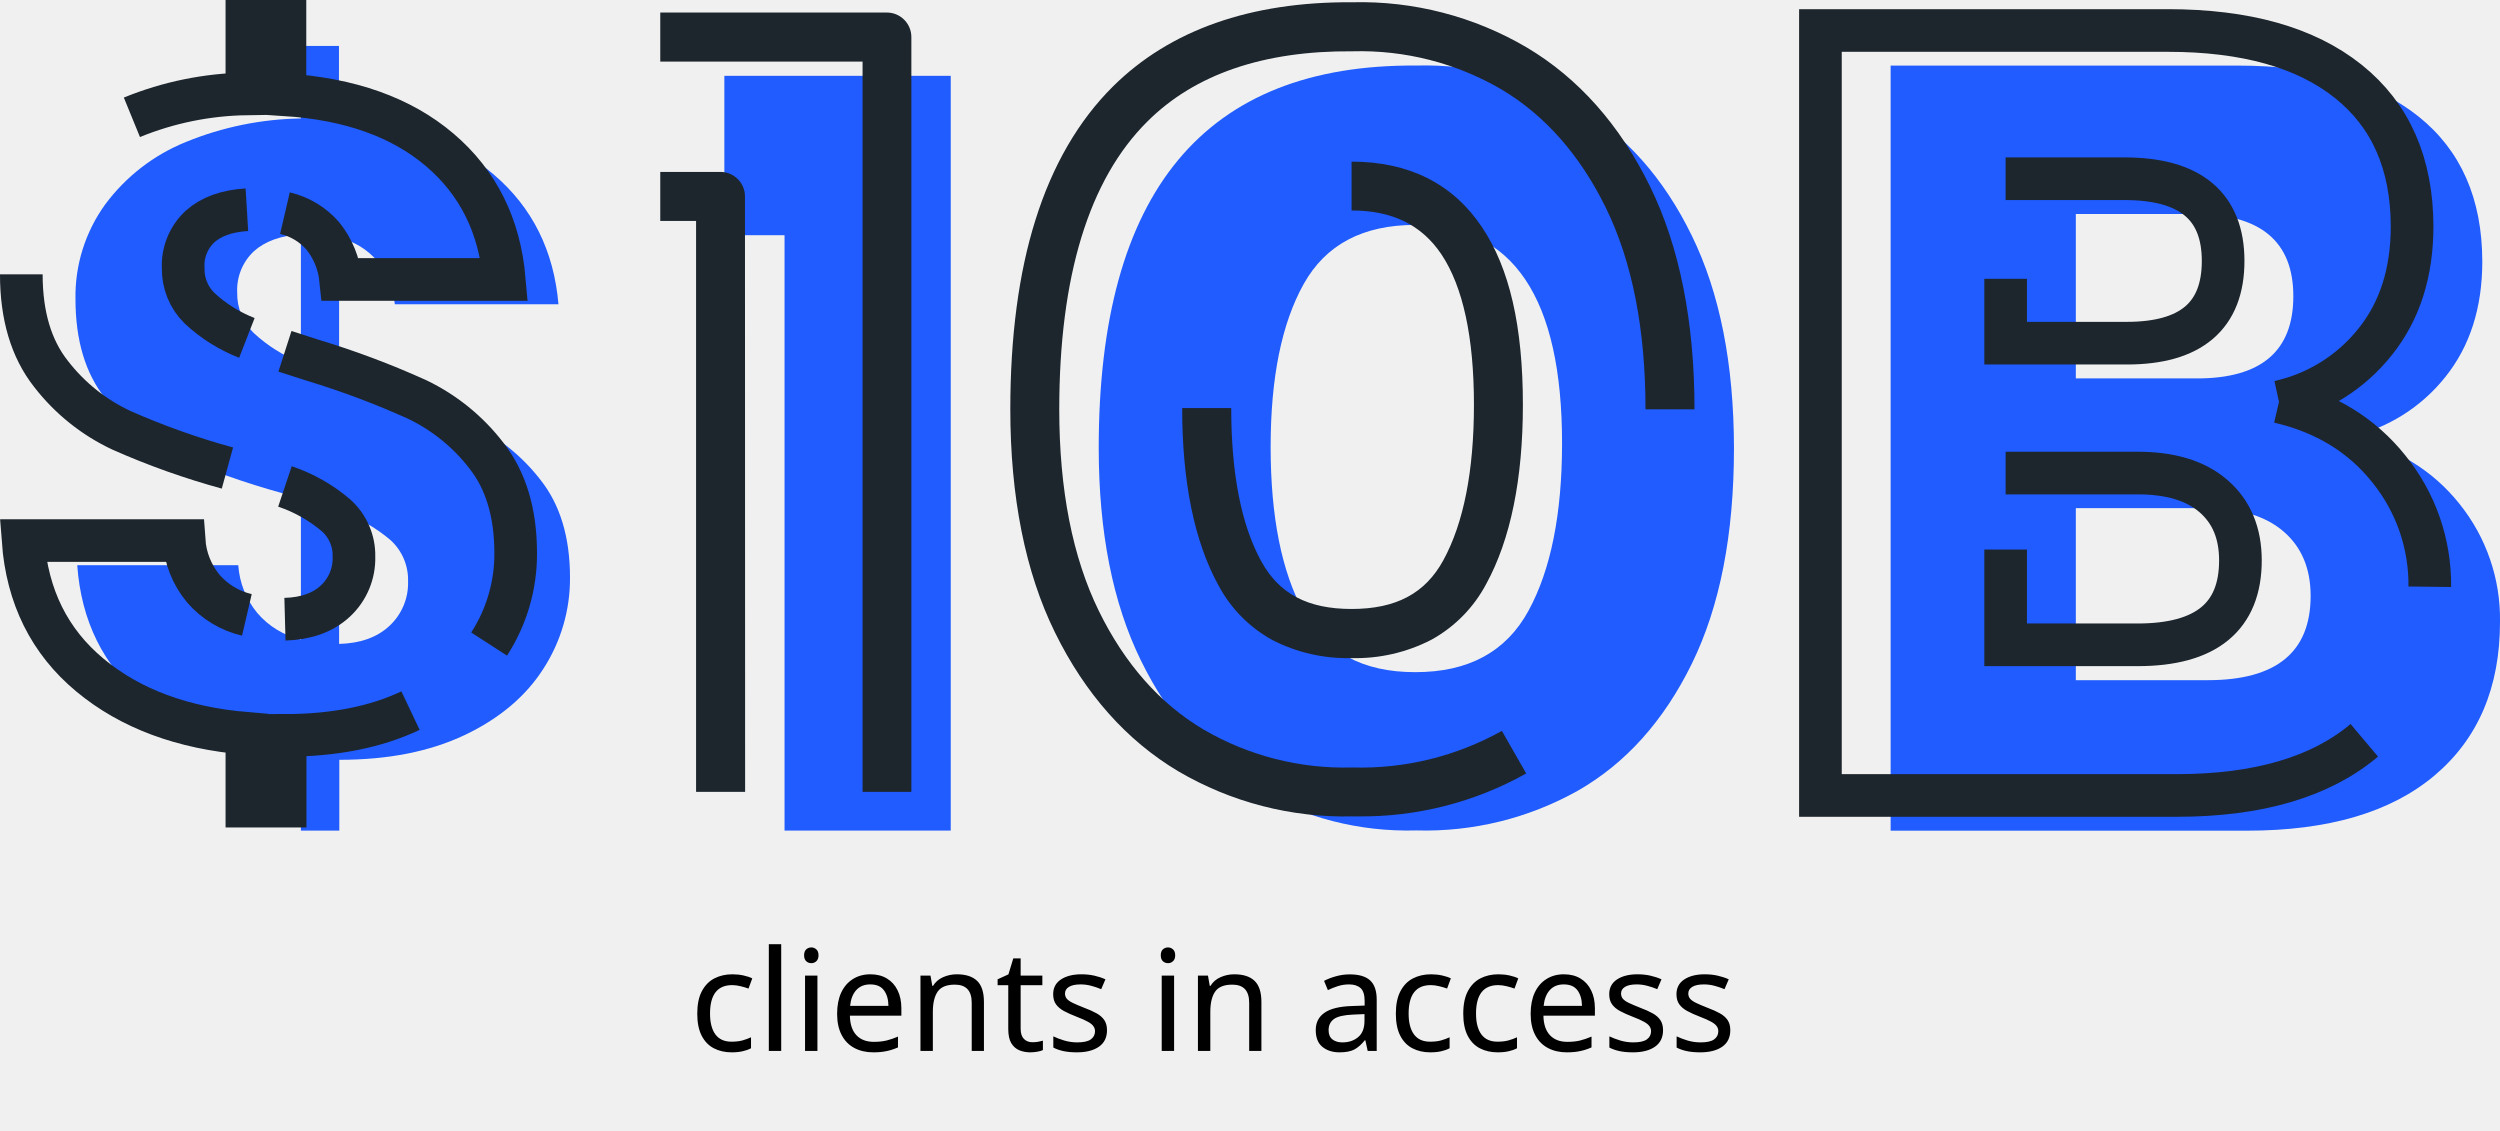
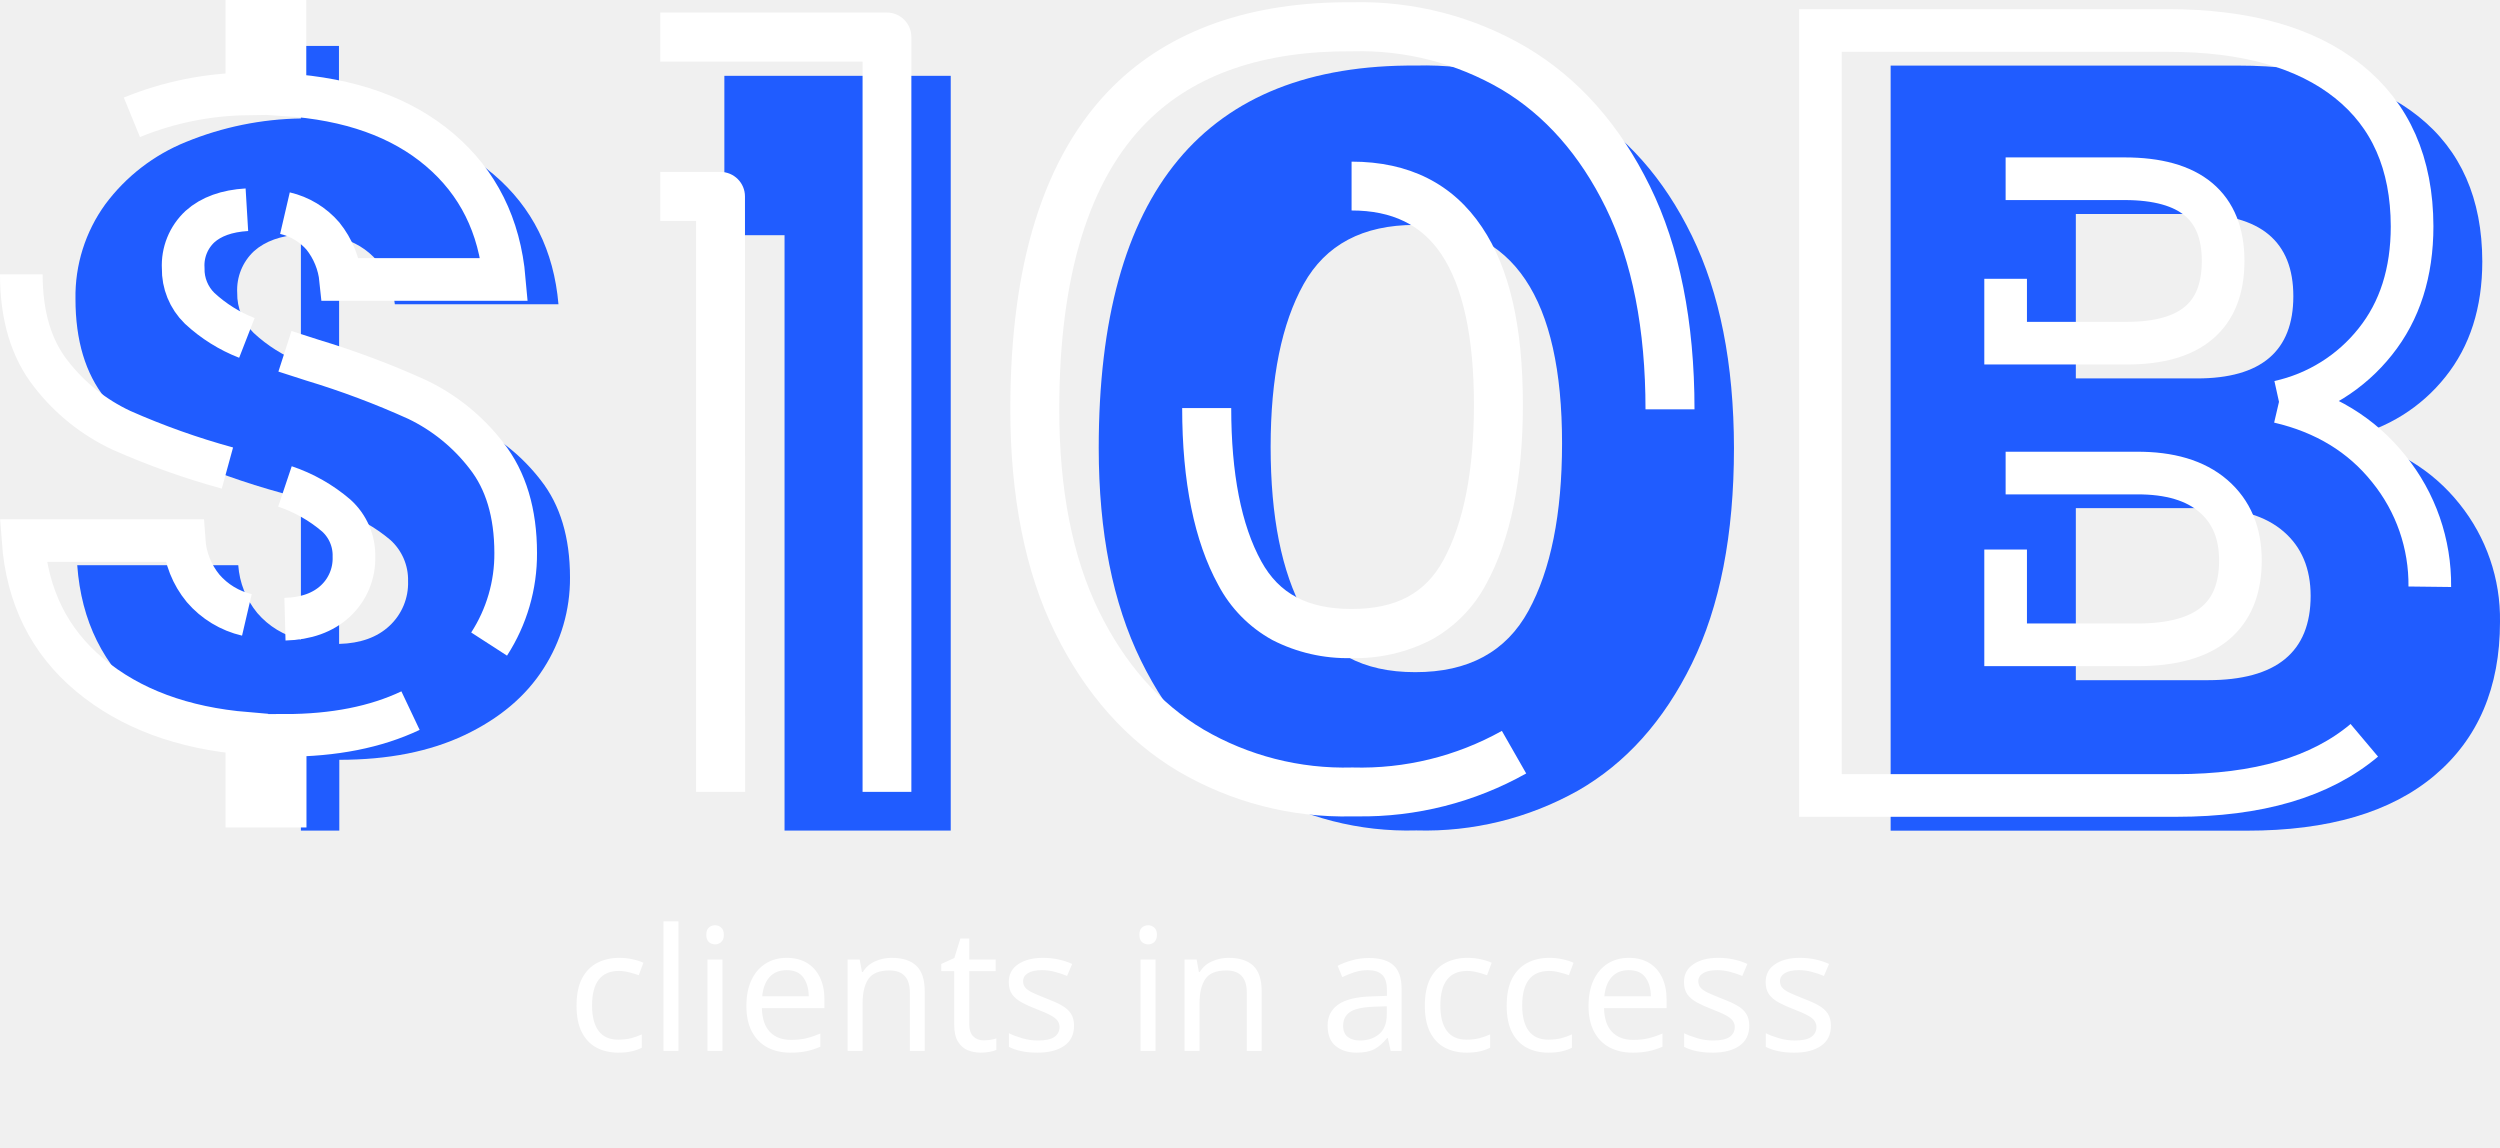
- <svg xmlns="http://www.w3.org/2000/svg" viewBox="0 0 498.51 225.35">
+ <svg xmlns="http://www.w3.org/2000/svg" viewBox="0 0 498.51 228.73">
  <g id="Layer_2" data-name="Layer 2">
    <g id="Layer_1-2" data-name="Layer 1">
      <path d="M189.58,15.12v150.5H156.44V46.9h-12V15.12Z" style="fill:#205cff" />
-       <path d="M181.73,157.9H172V12.28H131.66V2.5h45.18a4.89,4.89,0,0,1,4.89,4.89Zm-33.15,0H138.8V44.06h-7.14V34.28h12a4.89,4.89,0,0,1,4.89,4.89Z" style="fill:#1d262d" />
+       <path d="M181.73,157.9H172V12.28H131.66V2.5h45.18a4.89,4.89,0,0,1,4.89,4.89Zm-33.15,0H138.8V44.06h-7.14V34.28h12a4.89,4.89,0,0,1,4.89,4.89Z" style="fill:#fff" />
      <path d="M250.19,157.33q-14.31-8.52-22.7-25.65t-8.4-42.34q0-76.73,63.33-76.27a60.34,60.34,0,0,1,32.24,8.28Q329,29.87,337.36,47t8.4,42.34q0,25.88-8.4,43t-22.7,25.31a62.18,62.18,0,0,1-32.24,7.94A60.31,60.31,0,0,1,250.19,157.33Zm54.59-35.53q6.69-12.26,6.7-33.37,0-43.57-29.29-43.58-15.66,0-22.24,11.8t-6.58,32.46q0,20.9,6.58,32.92t22.24,12Q298.09,134.06,304.78,121.8Z" style="fill:#205cff" />
-       <path d="M270.62,162.79h-.94a65.52,65.52,0,0,1-34.74-9c-10.32-6.15-18.59-15.47-24.59-27.71-5.9-12-8.89-27-8.89-44.48,0-14.44,1.67-27.13,5-37.7,3.39-10.87,8.6-19.85,15.48-26.67C233.27,6,249.34.31,269.67.45a65.45,65.45,0,0,1,34.75,9C314.73,15.57,323,24.89,329,37.13c5.9,12,8.89,27,8.89,44.49h-9.77c0-16-2.66-29.48-7.91-40.19-5.15-10.51-12.15-18.45-20.81-23.6a55.79,55.79,0,0,0-29.67-7.6h-.1c-17.65-.13-31.39,4.57-40.84,14-11.66,11.57-17.57,30.89-17.57,57.43,0,16,2.66,29.49,7.9,40.18,5.15,10.51,12.15,18.45,20.82,23.6a55.7,55.7,0,0,0,29.67,7.6h.12a57.66,57.66,0,0,0,29.75-7.3l4.85,8.49A67,67,0,0,1,270.62,162.79Zm-1.17-31.56a32.7,32.7,0,0,1-15.72-3.6,26.73,26.73,0,0,1-10.81-11c-4.77-8.7-7.19-20.57-7.19-35.26h9.78c0,13,2,23.32,6,30.57,3.55,6.47,9.25,9.49,18,9.49,8.86,0,14.68-3.09,18.3-9.72,4.05-7.41,6.1-17.84,6.1-31,0-13.47-2.19-23.55-6.49-30-3.95-5.88-9.81-8.74-17.91-8.74V32.23c11.45,0,20.2,4.4,26,13.06,5.49,8.17,8.16,19.75,8.16,35.42,0,14.83-2.46,26.85-7.3,35.71a27.24,27.24,0,0,1-10.95,11.15A33,33,0,0,1,269.45,131.23Z" style="fill:#1d262d" />
+       <path d="M270.62,162.79h-.94a65.52,65.52,0,0,1-34.74-9c-10.32-6.15-18.59-15.47-24.59-27.71-5.9-12-8.89-27-8.89-44.48,0-14.44,1.67-27.13,5-37.7,3.39-10.87,8.6-19.85,15.48-26.67C233.27,6,249.34.31,269.67.45a65.45,65.45,0,0,1,34.75,9C314.73,15.57,323,24.89,329,37.13c5.9,12,8.89,27,8.89,44.49h-9.77c0-16-2.66-29.48-7.91-40.19-5.15-10.51-12.15-18.45-20.81-23.6a55.79,55.79,0,0,0-29.67-7.6h-.1c-17.65-.13-31.39,4.57-40.84,14-11.66,11.57-17.57,30.89-17.57,57.43,0,16,2.66,29.49,7.9,40.18,5.15,10.51,12.15,18.45,20.82,23.6a55.7,55.7,0,0,0,29.67,7.6h.12a57.66,57.66,0,0,0,29.75-7.3l4.85,8.49A67,67,0,0,1,270.62,162.79Zm-1.17-31.56a32.7,32.7,0,0,1-15.72-3.6,26.73,26.73,0,0,1-10.81-11c-4.77-8.7-7.19-20.57-7.19-35.26h9.78c0,13,2,23.32,6,30.57,3.55,6.47,9.25,9.49,18,9.49,8.86,0,14.68-3.09,18.3-9.72,4.05-7.41,6.1-17.84,6.1-31,0-13.47-2.19-23.55-6.49-30-3.95-5.88-9.81-8.74-17.91-8.74V32.23c11.45,0,20.2,4.4,26,13.06,5.49,8.17,8.16,19.75,8.16,35.42,0,14.83-2.46,26.85-7.3,35.71a27.24,27.24,0,0,1-10.95,11.15A33,33,0,0,1,269.45,131.23Z" style="fill:#fff" />
      <path d="M490.42,100.46A36.64,36.64,0,0,1,498.51,124q0,19.63-13.06,30.64t-37.43,11H377V13.08h69.25q23.31,0,36,10.14t12.73,28.91q0,13.82-7.34,23a33.78,33.78,0,0,1-19.2,12Q482.32,90.32,490.42,100.46Zm-76.49-25H438.1q19.2,0,19.2-16.39t-19.64-16.4H413.93Zm46.82,43.37q0-8.19-5.39-12.84T440,101.33H413.93v34.3h26.32Q460.76,135.63,460.75,118.8Z" style="fill:#205cff" />
-       <path d="M471.45,147.62q-13.05,11-37.43,11H363V6.08h69.25q23.31,0,36,10.14t12.73,28.91q0,13.82-7.34,23a33.78,33.78,0,0,1-19.2,12m0,0q13.8,3.22,21.9,13.37A36.64,36.64,0,0,1,484.51,117m-84.58-61.4V68.43H424.1q19.2,0,19.2-16.39t-19.64-16.4H399.93m0,73.94v19h26.32q20.5,0,20.5-16.83,0-8.19-5.39-12.84T426,94.33H399.93" style="fill:none;stroke:#1d262d;stroke-miterlimit:10;stroke-width:8.504px" />
+       <path d="M471.45,147.62q-13.05,11-37.43,11H363V6.08h69.25q23.31,0,36,10.14t12.73,28.91q0,13.82-7.34,23a33.78,33.78,0,0,1-19.2,12m0,0q13.8,3.22,21.9,13.37A36.64,36.64,0,0,1,484.51,117m-84.58-61.4V68.43H424.1q19.2,0,19.2-16.39t-19.64-16.4H399.93m0,73.94v19h26.32q20.5,0,20.5-16.83,0-8.19-5.39-12.84T426,94.33H399.93" style="fill:none;stroke:#fff;stroke-miterlimit:10;stroke-width:8.504px" />
      <path d="M108.36,133.34q-5.3,8.29-15.7,13.23t-25,4.94v14.11H60V151.16q-19.23-1.59-31.31-11.65T15.4,112.7H47.51a16.8,16.8,0,0,0,3.79,9.53A16.34,16.34,0,0,0,60,127.52v-28c-2-.58-3.29-1-3.88-1.23a150.6,150.6,0,0,1-21.08-7.5A38.27,38.27,0,0,1,21,79.45Q15.05,72,15.05,59.61A31.25,31.25,0,0,1,21,40.73,37.53,37.53,0,0,1,37.1,28.3,63.07,63.07,0,0,1,60,23.62V9.16h7.59V23.8Q87,25,98.49,34.83t12.87,25.84H78.73A16.52,16.52,0,0,0,75.2,52a14.29,14.29,0,0,0-7.58-4.58V75l5.46,1.77A168.72,168.72,0,0,1,94,84.57a38.28,38.28,0,0,1,13.84,11.2q5.82,7.41,5.82,19.4A33.08,33.08,0,0,1,108.36,133.34ZM50.59,66.4A30,30,0,0,0,60,72.31V46.73q-6,.36-9.35,3.35a10.58,10.58,0,0,0-3.35,8.29A10.92,10.92,0,0,0,50.59,66.4Zm27.08,58.39a11.62,11.62,0,0,0,3.7-8.91,10.69,10.69,0,0,0-3.52-8.2,30.76,30.76,0,0,0-10.23-5.74V128.4Q74,128.23,77.67,124.79Z" style="fill:#205cff" />
-       <path d="M26.3,23.39a62.9,62.9,0,0,1,22.93-4.67V4.25h7.59V18.89q19.4,1.24,30.87,11t12.87,25.84H67.93a16.52,16.52,0,0,0-3.53-8.65,14.29,14.29,0,0,0-7.58-4.58M45.35,93.33a150.6,150.6,0,0,1-21.08-7.5A38.17,38.17,0,0,1,10.16,74.54Q4.25,67.05,4.25,54.7m77.61,87q-10.41,4.93-25,4.94v14.11H49.23V146.25Q30,144.66,17.92,134.61T4.6,107.79H36.71a16.8,16.8,0,0,0,3.79,9.53,16.42,16.42,0,0,0,8.73,5.29m7.59-52.56,5.46,1.76a169.72,169.72,0,0,1,20.91,7.85A38.28,38.28,0,0,1,97,90.86q5.82,7.41,5.83,19.4a33.07,33.07,0,0,1-5.3,18.17M49.23,41.82q-6,.36-9.35,3.36a10.56,10.56,0,0,0-3.35,8.29,10.88,10.88,0,0,0,3.27,8,29.66,29.66,0,0,0,9.43,5.91m7.59,56.09q6.34-.17,10.05-3.61A11.61,11.61,0,0,0,70.58,111a10.7,10.7,0,0,0-3.53-8.2A30.76,30.76,0,0,0,56.82,97" style="fill:none;stroke:#1d262d;stroke-miterlimit:10;stroke-width:8.504px" />
-       <text transform="translate(137.49 209.56)" style="font-size:28px;font-family:Poppins-Light, Poppins;font-weight:300">clients in access</text>
+       <path d="M26.3,23.39a62.9,62.9,0,0,1,22.93-4.67V4.25h7.59V18.89q19.4,1.24,30.87,11t12.87,25.84H67.93a16.52,16.52,0,0,0-3.53-8.65,14.29,14.29,0,0,0-7.58-4.58M45.35,93.33a150.6,150.6,0,0,1-21.08-7.5A38.17,38.17,0,0,1,10.16,74.54Q4.25,67.05,4.25,54.7m77.61,87q-10.41,4.93-25,4.94v14.11H49.23V146.25Q30,144.66,17.92,134.61T4.6,107.79H36.71a16.8,16.8,0,0,0,3.79,9.53,16.42,16.42,0,0,0,8.73,5.29m7.59-52.56,5.46,1.76a169.72,169.72,0,0,1,20.91,7.85A38.28,38.28,0,0,1,97,90.86q5.82,7.41,5.83,19.4a33.07,33.07,0,0,1-5.3,18.17M49.23,41.82q-6,.36-9.35,3.36a10.56,10.56,0,0,0-3.35,8.29,10.88,10.88,0,0,0,3.27,8,29.66,29.66,0,0,0,9.43,5.91m7.59,56.09q6.34-.17,10.05-3.61A11.61,11.61,0,0,0,70.58,111a10.7,10.7,0,0,0-3.53-8.2A30.76,30.76,0,0,0,56.82,97" style="fill:none;stroke:#fff;stroke-miterlimit:10;stroke-width:8.504px" />
+       <text transform="translate(113.09 209.56)" style="font-size:34px;fill:#fff;font-family:Poppins-Light, Poppins;font-weight:300">clients in access</text>
    </g>
  </g>
</svg>
